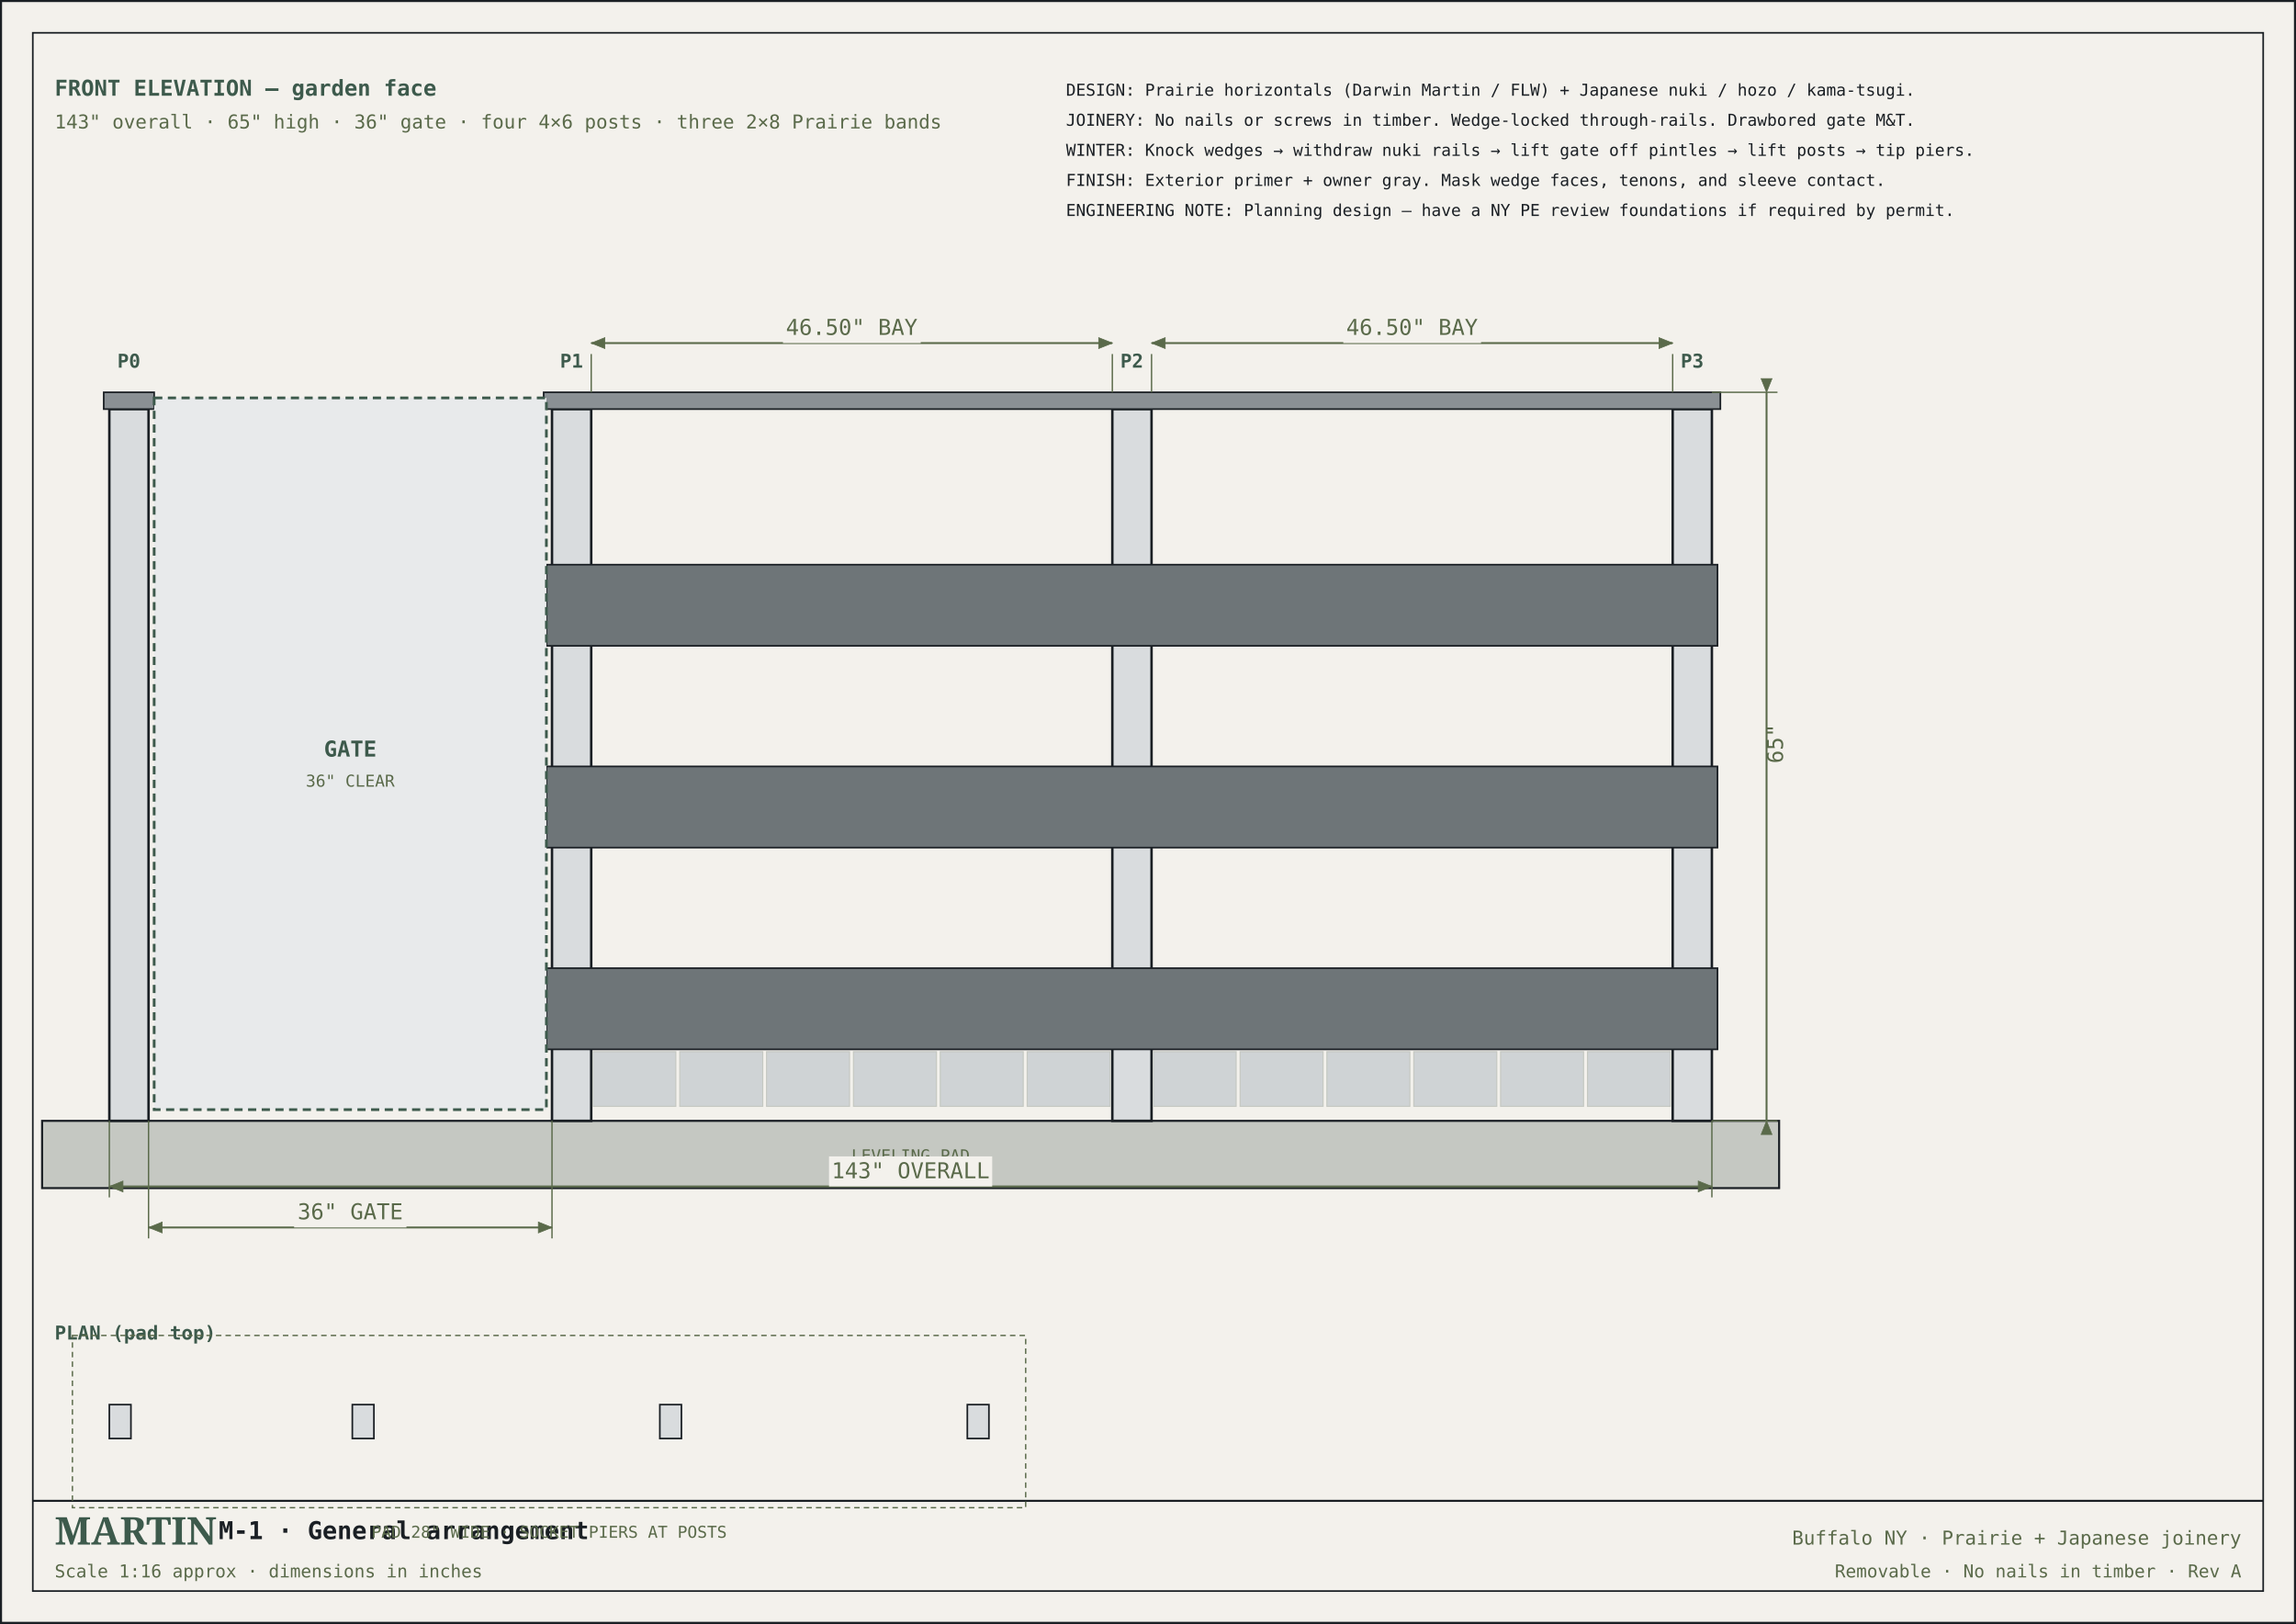
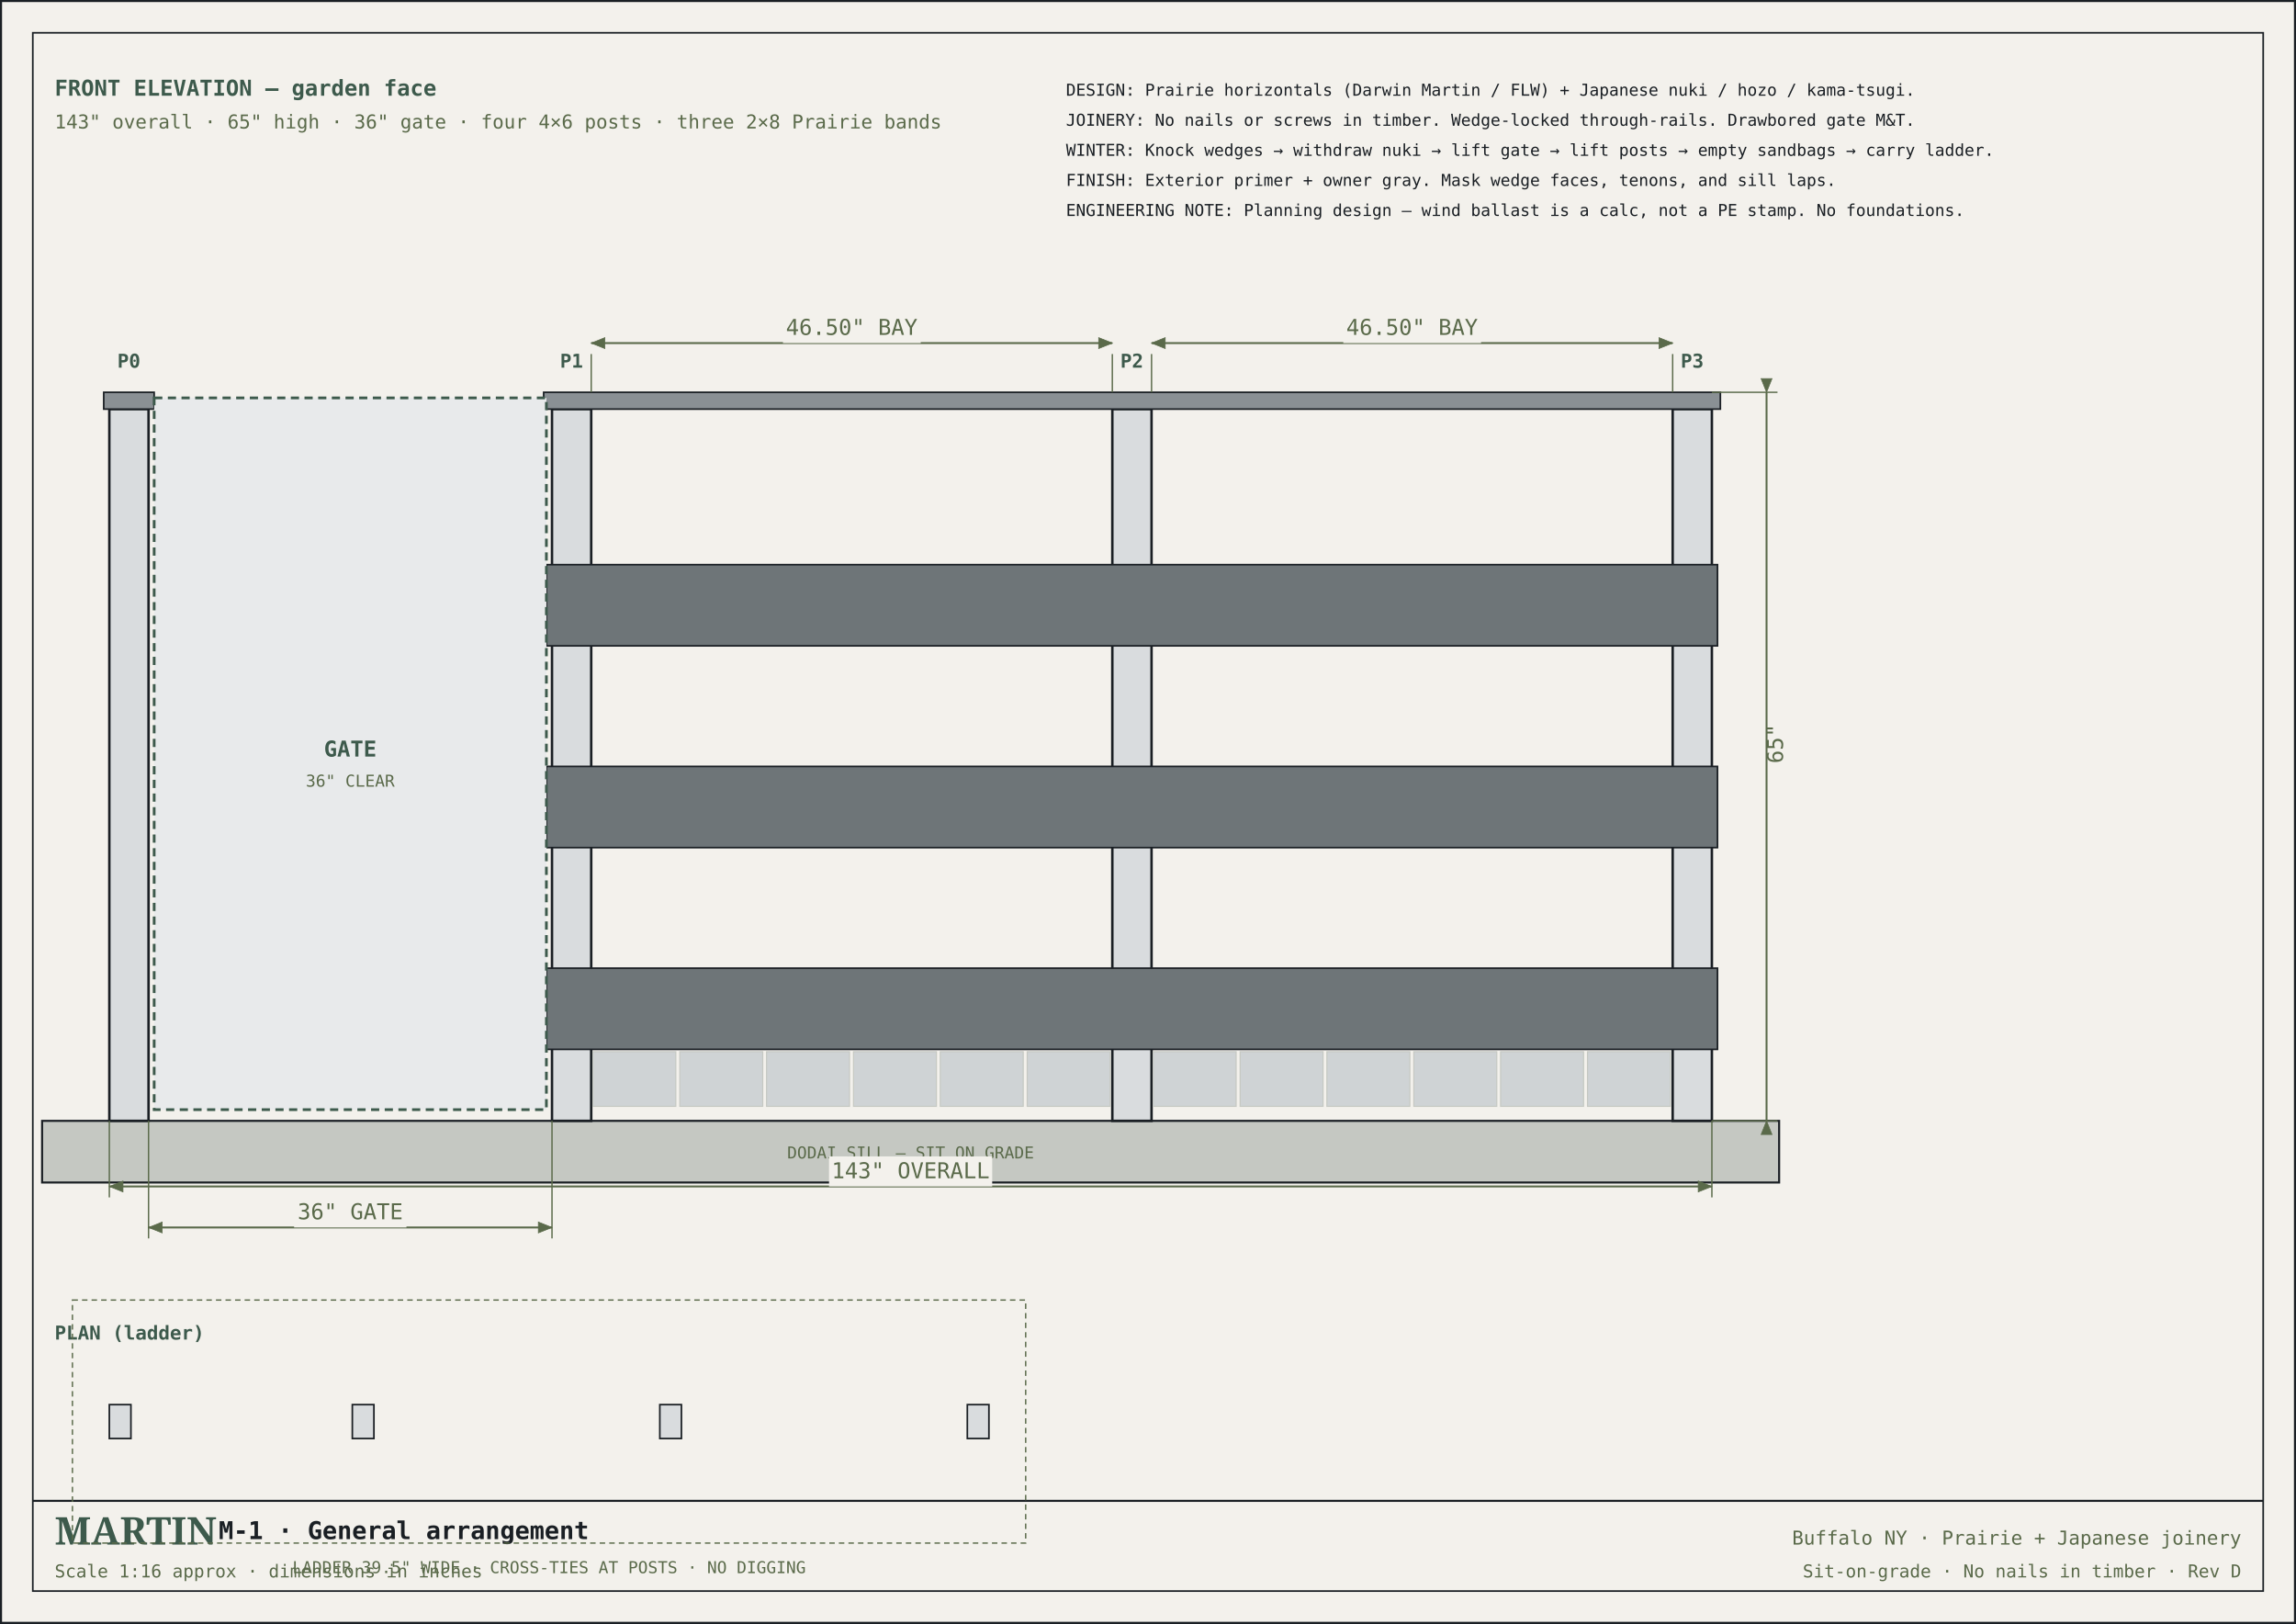
<svg xmlns="http://www.w3.org/2000/svg" width="1680" height="1188" viewBox="0 0 1680 1188">
  <rect x="0.0" y="0.0" width="1680.0" height="1188.0" fill="#f3f1ec" stroke="#1a1f24" stroke-width="3" />
  <rect x="24.0" y="24.0" width="1632.0" height="1140.0" fill="none" stroke="#1a1f24" stroke-width="1.2" />
  <line x1="24.0" y1="1098.0" x2="1656.0" y2="1098.0" stroke="#1a1f24" stroke-width="1.5" />
  <text x="40.0" y="1130.0" font-family="Georgia, serif" font-size="28" fill="#3d5a4c" text-anchor="start" font-weight="600">MARTIN</text>
  <text x="160.0" y="1126.0" font-family="IBM Plex Mono, Menlo, monospace" font-size="18" fill="#1a1f24" text-anchor="start" font-weight="600">M-1  ·  General arrangement</text>
  <text x="40.0" y="1154.0" font-family="IBM Plex Mono, Menlo, monospace" font-size="13" fill="#5a6a4a" text-anchor="start">Scale 1:16 approx · dimensions in inches</text>
  <text x="1640.0" y="1130.0" font-family="IBM Plex Mono, Menlo, monospace" font-size="14" fill="#5a6a4a" text-anchor="end">Buffalo NY · Prairie + Japanese joinery</text>
-   <text x="1640.0" y="1154.0" font-family="IBM Plex Mono, Menlo, monospace" font-size="13" fill="#5a6a4a" text-anchor="end">Removable · No nails in timber · Rev A</text>
+   <text x="1640.0" y="1154.0" font-family="IBM Plex Mono, Menlo, monospace" font-size="13" fill="#5a6a4a" text-anchor="end">Sit-on-grade · No nails in timber · Rev D</text>
  <text x="40.0" y="70.0" font-family="IBM Plex Mono, Menlo, monospace" font-size="16" fill="#3d5a4c" text-anchor="start" font-weight="600">FRONT ELEVATION — garden face</text>
  <text x="40.0" y="94.0" font-family="IBM Plex Mono, Menlo, monospace" font-size="14" fill="#5a6a4a" text-anchor="start">143" overall · 65" high · 36" gate · four 4×6 posts · three 2×8 Prairie bands</text>
-   <rect x="30.8" y="820.0" width="1271.0" height="49.2" fill="#c5c8c2" stroke="#1a1f24" stroke-width="1.5" />
-   <text x="666.3" y="849.6" font-family="IBM Plex Mono, Menlo, monospace" font-size="12" fill="#5a6a4a" text-anchor="middle">LEVELING PAD</text>
+   <rect x="30.8" y="820.0" width="1271.0" height="45.1" fill="#c5c8c2" stroke="#1a1f24" stroke-width="1.5" />
+   <text x="666.3" y="847.5" font-family="IBM Plex Mono, Menlo, monospace" font-size="12" fill="#5a6a4a" text-anchor="middle">DODAI SILL — SIT ON GRADE</text>
  <rect x="80.0" y="299.3" width="28.7" height="520.7" fill="#d9dcde" stroke="#1a1f24" stroke-width="1.8" />
  <text x="94.3" y="269.0" font-family="IBM Plex Mono, Menlo, monospace" font-size="14" fill="#3d5a4c" text-anchor="middle" font-weight="600">P0</text>
  <rect x="403.9" y="299.3" width="28.7" height="520.7" fill="#d9dcde" stroke="#1a1f24" stroke-width="1.8" />
  <text x="418.2" y="269.0" font-family="IBM Plex Mono, Menlo, monospace" font-size="14" fill="#3d5a4c" text-anchor="middle" font-weight="600">P1</text>
  <rect x="813.9" y="299.3" width="28.7" height="520.7" fill="#d9dcde" stroke="#1a1f24" stroke-width="1.8" />
  <text x="828.2" y="269.0" font-family="IBM Plex Mono, Menlo, monospace" font-size="14" fill="#3d5a4c" text-anchor="middle" font-weight="600">P2</text>
  <rect x="1223.9" y="299.3" width="28.7" height="520.7" fill="#d9dcde" stroke="#1a1f24" stroke-width="1.8" />
  <text x="1238.2" y="269.0" font-family="IBM Plex Mono, Menlo, monospace" font-size="14" fill="#3d5a4c" text-anchor="middle" font-weight="600">P3</text>
  <rect x="399.8" y="708.3" width="856.9" height="59.4" fill="#6e7578" stroke="#1a1f24" stroke-width="1.2" />
  <rect x="399.8" y="560.7" width="856.9" height="59.4" fill="#6e7578" stroke="#1a1f24" stroke-width="1.2" />
  <rect x="399.8" y="413.1" width="856.9" height="59.4" fill="#6e7578" stroke="#1a1f24" stroke-width="1.2" />
  <rect x="397.8" y="287.0" width="861.0" height="12.3" fill="#8a9094" stroke="#1a1f24" stroke-width="1.2" />
  <rect x="75.9" y="287.0" width="36.9" height="12.3" fill="#8a9094" stroke="#1a1f24" stroke-width="1.2" />
  <rect x="112.8" y="291.1" width="287.0" height="520.7" fill="#e8eaeb" stroke="#3d5a4c" stroke-width="2" stroke-dasharray="6 4" />
  <text x="256.3" y="553.5" font-family="IBM Plex Mono, Menlo, monospace" font-size="16" fill="#3d5a4c" text-anchor="middle" font-weight="600">GATE</text>
  <text x="256.3" y="575.5" font-family="IBM Plex Mono, Menlo, monospace" font-size="12" fill="#5a6a4a" text-anchor="middle">36" CLEAR</text>
  <rect x="433.8" y="769.4" width="60.7" height="40.0" fill="#cfd3d5" stroke="#c5c8c2" stroke-width="0.8" />
  <rect x="497.4" y="769.4" width="60.7" height="40.0" fill="#cfd3d5" stroke="#c5c8c2" stroke-width="0.8" />
  <rect x="560.9" y="769.4" width="60.7" height="40.0" fill="#cfd3d5" stroke="#c5c8c2" stroke-width="0.8" />
  <rect x="624.5" y="769.4" width="60.7" height="40.0" fill="#cfd3d5" stroke="#c5c8c2" stroke-width="0.8" />
  <rect x="688.0" y="769.4" width="60.7" height="40.0" fill="#cfd3d5" stroke="#c5c8c2" stroke-width="0.8" />
  <rect x="751.6" y="769.4" width="60.7" height="40.0" fill="#cfd3d5" stroke="#c5c8c2" stroke-width="0.8" />
  <rect x="843.8" y="769.4" width="60.7" height="40.0" fill="#cfd3d5" stroke="#c5c8c2" stroke-width="0.8" />
  <rect x="907.4" y="769.4" width="60.7" height="40.0" fill="#cfd3d5" stroke="#c5c8c2" stroke-width="0.8" />
  <rect x="970.9" y="769.4" width="60.7" height="40.0" fill="#cfd3d5" stroke="#c5c8c2" stroke-width="0.8" />
  <rect x="1034.5" y="769.4" width="60.7" height="40.0" fill="#cfd3d5" stroke="#c5c8c2" stroke-width="0.8" />
  <rect x="1098.0" y="769.4" width="60.7" height="40.0" fill="#cfd3d5" stroke="#c5c8c2" stroke-width="0.8" />
  <rect x="1161.6" y="769.4" width="60.7" height="40.0" fill="#cfd3d5" stroke="#c5c8c2" stroke-width="0.8" />
  <line x1="80.0" y1="820.0" x2="80.0" y2="876.0" stroke="#5a6a4a" stroke-width="1" />
  <line x1="1252.6" y1="820.0" x2="1252.6" y2="876.0" stroke="#5a6a4a" stroke-width="1" />
  <line x1="80.0" y1="868.0" x2="1252.6" y2="868.0" stroke="#5a6a4a" stroke-width="1.4" />
  <polygon points="80.0,868.0 90.0,864.0 90.0,872.0" fill="#5a6a4a" stroke="#5a6a4a" stroke-width="0.5" />
  <polygon points="1252.6,868.0 1242.6,864.0 1242.6,872.0" fill="#5a6a4a" stroke="#5a6a4a" stroke-width="0.5" />
  <rect x="606.6" y="846.0" width="119.4" height="22.0" fill="#f3f1ec" />
  <text x="666.3" y="862.0" font-family="IBM Plex Mono, Menlo, monospace" font-size="16" fill="#5a6a4a" text-anchor="middle">143" OVERALL</text>
  <line x1="108.7" y1="820.0" x2="108.7" y2="906.0" stroke="#5a6a4a" stroke-width="1" />
  <line x1="403.9" y1="820.0" x2="403.9" y2="906.0" stroke="#5a6a4a" stroke-width="1" />
  <line x1="108.7" y1="898.0" x2="403.9" y2="898.0" stroke="#5a6a4a" stroke-width="1.4" />
  <polygon points="108.7,898.0 118.7,894.0 118.7,902.0" fill="#5a6a4a" stroke="#5a6a4a" stroke-width="0.5" />
  <polygon points="403.9,898.0 393.9,894.0 393.9,902.0" fill="#5a6a4a" stroke="#5a6a4a" stroke-width="0.5" />
  <rect x="215.2" y="876.0" width="82.2" height="22.0" fill="#f3f1ec" />
  <text x="256.3" y="892.0" font-family="IBM Plex Mono, Menlo, monospace" font-size="16" fill="#5a6a4a" text-anchor="middle">36" GATE</text>
  <line x1="432.6" y1="287.0" x2="432.6" y2="259.0" stroke="#5a6a4a" stroke-width="1" />
  <line x1="813.9" y1="287.0" x2="813.9" y2="259.0" stroke="#5a6a4a" stroke-width="1" />
  <line x1="432.6" y1="251.0" x2="813.9" y2="251.0" stroke="#5a6a4a" stroke-width="1.4" />
  <polygon points="432.6,251.0 442.6,247.0 442.6,255.0" fill="#5a6a4a" stroke="#5a6a4a" stroke-width="0.5" />
  <polygon points="813.9,251.0 803.9,247.0 803.9,255.0" fill="#5a6a4a" stroke="#5a6a4a" stroke-width="0.5" />
  <rect x="572.9" y="229.0" width="100.8" height="22.0" fill="#f3f1ec" />
  <text x="623.2" y="245.0" font-family="IBM Plex Mono, Menlo, monospace" font-size="16" fill="#5a6a4a" text-anchor="middle">46.50" BAY</text>
  <line x1="842.6" y1="287.0" x2="842.6" y2="259.0" stroke="#5a6a4a" stroke-width="1" />
  <line x1="1223.9" y1="287.0" x2="1223.9" y2="259.0" stroke="#5a6a4a" stroke-width="1" />
  <line x1="842.6" y1="251.0" x2="1223.9" y2="251.0" stroke="#5a6a4a" stroke-width="1.4" />
  <polygon points="842.6,251.0 852.6,247.0 852.6,255.0" fill="#5a6a4a" stroke="#5a6a4a" stroke-width="0.5" />
  <polygon points="1223.9,251.0 1213.9,247.0 1213.9,255.0" fill="#5a6a4a" stroke="#5a6a4a" stroke-width="0.5" />
  <rect x="982.9" y="229.0" width="100.8" height="22.0" fill="#f3f1ec" />
  <text x="1033.2" y="245.0" font-family="IBM Plex Mono, Menlo, monospace" font-size="16" fill="#5a6a4a" text-anchor="middle">46.50" BAY</text>
  <line x1="1252.6" y1="820.0" x2="1300.6" y2="820.0" stroke="#5a6a4a" stroke-width="1" />
  <line x1="1252.6" y1="287.0" x2="1300.6" y2="287.0" stroke="#5a6a4a" stroke-width="1" />
  <line x1="1292.6" y1="820.0" x2="1292.6" y2="287.0" stroke="#5a6a4a" stroke-width="1.4" />
  <polygon points="1292.6,820.0 1288.6,830.0 1296.6,830.0" fill="#5a6a4a" stroke="#5a6a4a" stroke-width="0.5" />
  <polygon points="1292.6,287.0 1288.6,277.0 1296.6,277.0" fill="#5a6a4a" stroke="#5a6a4a" stroke-width="0.5" />
  <text x="1304.6" y="558.5" font-family="IBM Plex Mono, Menlo, monospace" font-size="16" fill="#5a6a4a" text-anchor="start" transform="rotate(-90 1304.6 558.5)">65"</text>
-   <text x="40.0" y="980.0" font-family="IBM Plex Mono, Menlo, monospace" font-size="14" fill="#3d5a4c" text-anchor="start" font-weight="600">PLAN (pad top)</text>
+   <text x="40.0" y="980.0" font-family="IBM Plex Mono, Menlo, monospace" font-size="14" fill="#3d5a4c" text-anchor="start" font-weight="600">PLAN (ladder)</text>
  <rect x="80.0" y="1027.6" width="15.8" height="24.8" fill="#d9dcde" stroke="#1a1f24" stroke-width="1.2" />
  <rect x="257.8" y="1027.6" width="15.8" height="24.8" fill="#d9dcde" stroke="#1a1f24" stroke-width="1.2" />
  <rect x="482.8" y="1027.6" width="15.8" height="24.8" fill="#d9dcde" stroke="#1a1f24" stroke-width="1.2" />
  <rect x="707.8" y="1027.6" width="15.8" height="24.8" fill="#d9dcde" stroke="#1a1f24" stroke-width="1.2" />
-   <rect x="53.0" y="977.0" width="697.5" height="126.0" fill="none" stroke="#5a6a4a" stroke-width="1" stroke-dasharray="4 3" />
-   <text x="401.8" y="1125.0" font-family="IBM Plex Mono, Menlo, monospace" font-size="12" fill="#5a6a4a" text-anchor="middle">PAD 28" WIDE · SOCKET PIERS AT POSTS</text>
+   <rect x="53.0" y="951.1" width="697.5" height="177.8" fill="none" stroke="#5a6a4a" stroke-width="1" stroke-dasharray="4 3" />
+   <text x="401.8" y="1150.9" font-family="IBM Plex Mono, Menlo, monospace" font-size="12" fill="#5a6a4a" text-anchor="middle">LADDER 39.5" WIDE · CROSS-TIES AT POSTS · NO DIGGING</text>
  <text x="780.0" y="70.0" font-family="IBM Plex Mono, Menlo, monospace" font-size="12" fill="#1a1f24" text-anchor="start">DESIGN: Prairie horizontals (Darwin Martin / FLW) + Japanese nuki / hozo / kama-tsugi.</text>
  <text x="780.0" y="92.0" font-family="IBM Plex Mono, Menlo, monospace" font-size="12" fill="#1a1f24" text-anchor="start">JOINERY: No nails or screws in timber. Wedge-locked through-rails. Drawbored gate M&amp;T.</text>
-   <text x="780.0" y="114.0" font-family="IBM Plex Mono, Menlo, monospace" font-size="12" fill="#1a1f24" text-anchor="start">WINTER: Knock wedges → withdraw nuki rails → lift gate off pintles → lift posts → tip piers.</text>
-   <text x="780.0" y="136.0" font-family="IBM Plex Mono, Menlo, monospace" font-size="12" fill="#1a1f24" text-anchor="start">FINISH: Exterior primer + owner gray. Mask wedge faces, tenons, and sleeve contact.</text>
-   <text x="780.0" y="158.0" font-family="IBM Plex Mono, Menlo, monospace" font-size="12" fill="#1a1f24" text-anchor="start">ENGINEERING NOTE: Planning design — have a NY PE review foundations if required by permit.</text>
+   <text x="780.0" y="114.0" font-family="IBM Plex Mono, Menlo, monospace" font-size="12" fill="#1a1f24" text-anchor="start">WINTER: Knock wedges → withdraw nuki → lift gate → lift posts → empty sandbags → carry ladder.</text>
+   <text x="780.0" y="136.0" font-family="IBM Plex Mono, Menlo, monospace" font-size="12" fill="#1a1f24" text-anchor="start">FINISH: Exterior primer + owner gray. Mask wedge faces, tenons, and sill laps.</text>
+   <text x="780.0" y="158.0" font-family="IBM Plex Mono, Menlo, monospace" font-size="12" fill="#1a1f24" text-anchor="start">ENGINEERING NOTE: Planning design — wind ballast is a calc, not a PE stamp. No foundations.</text>
</svg>
